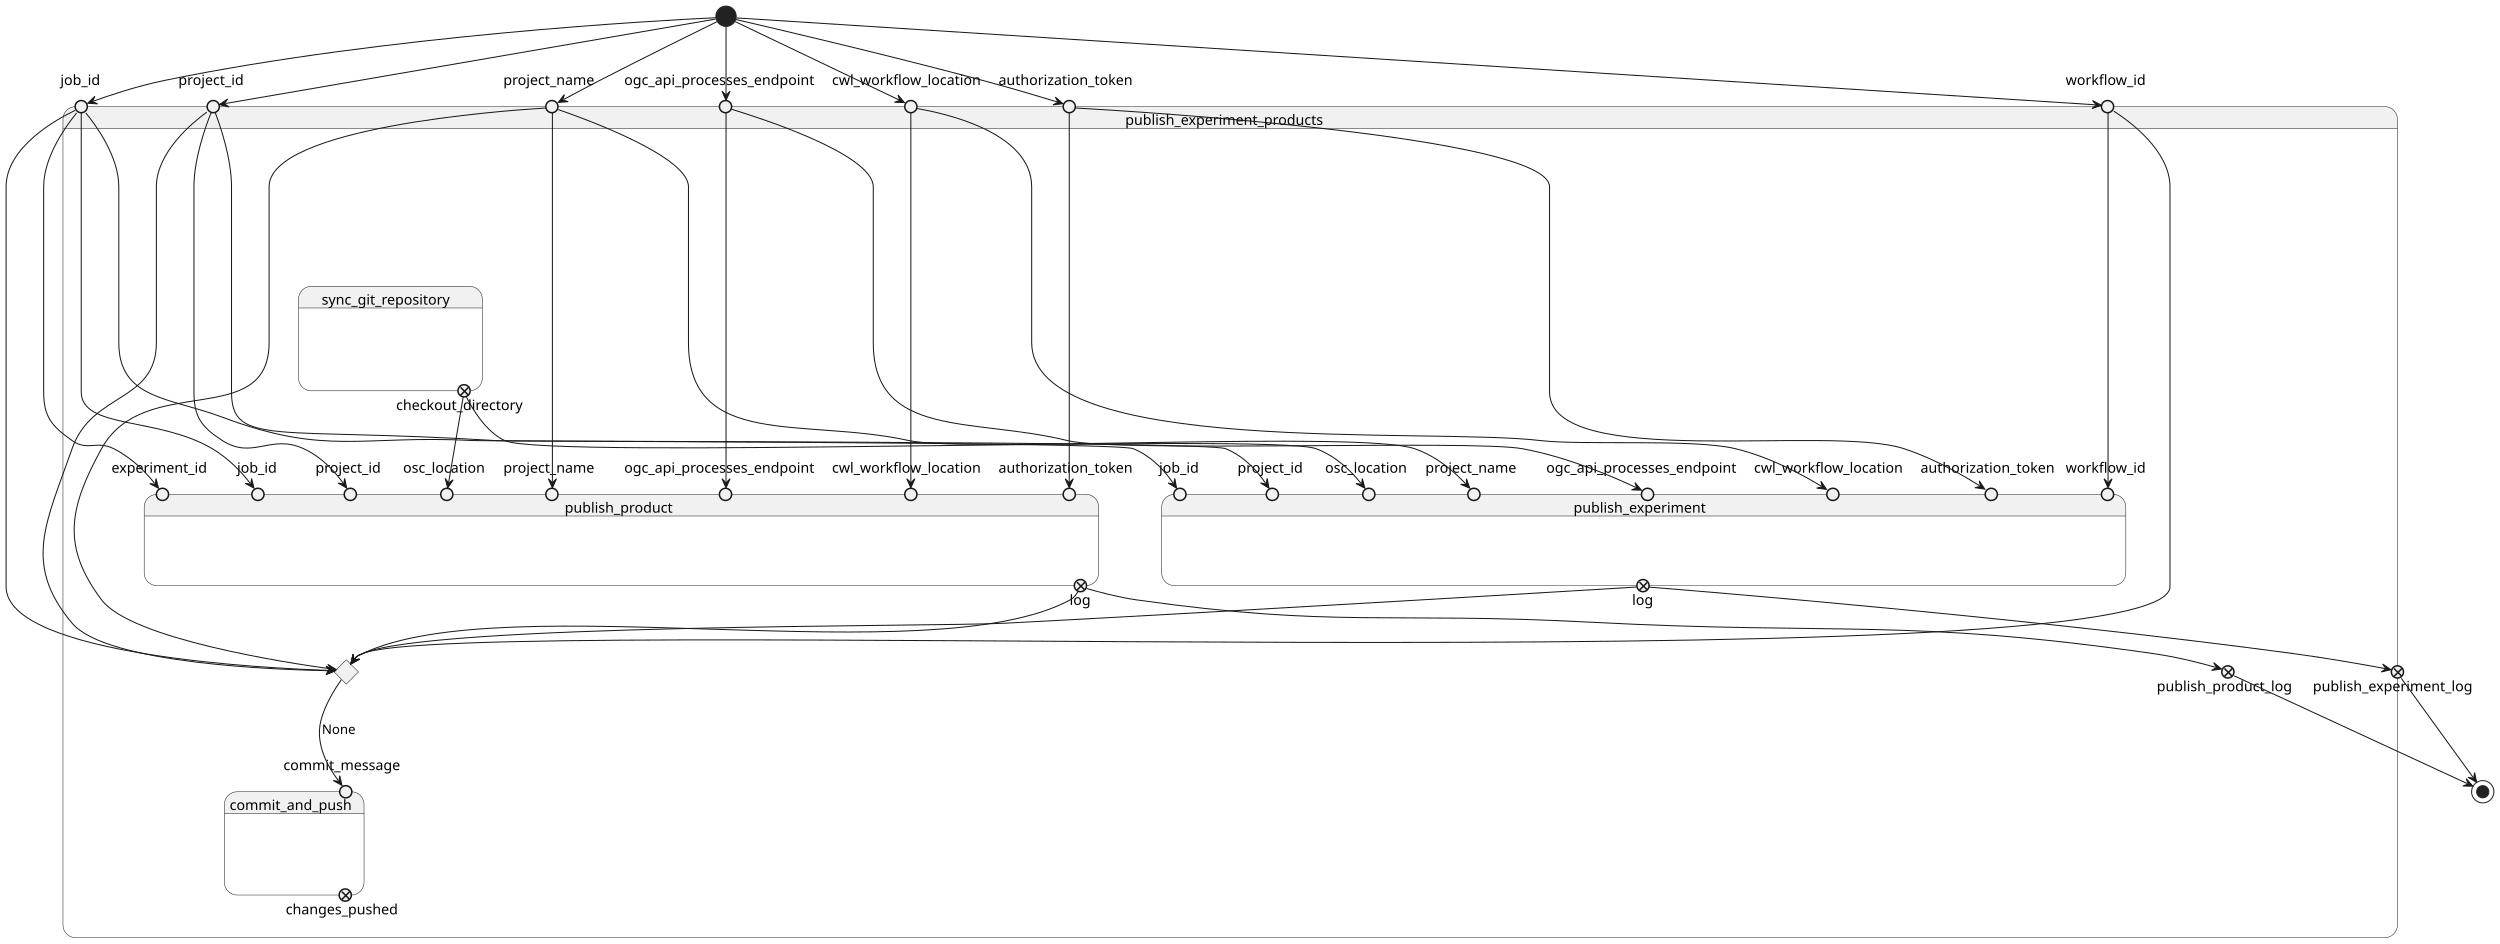
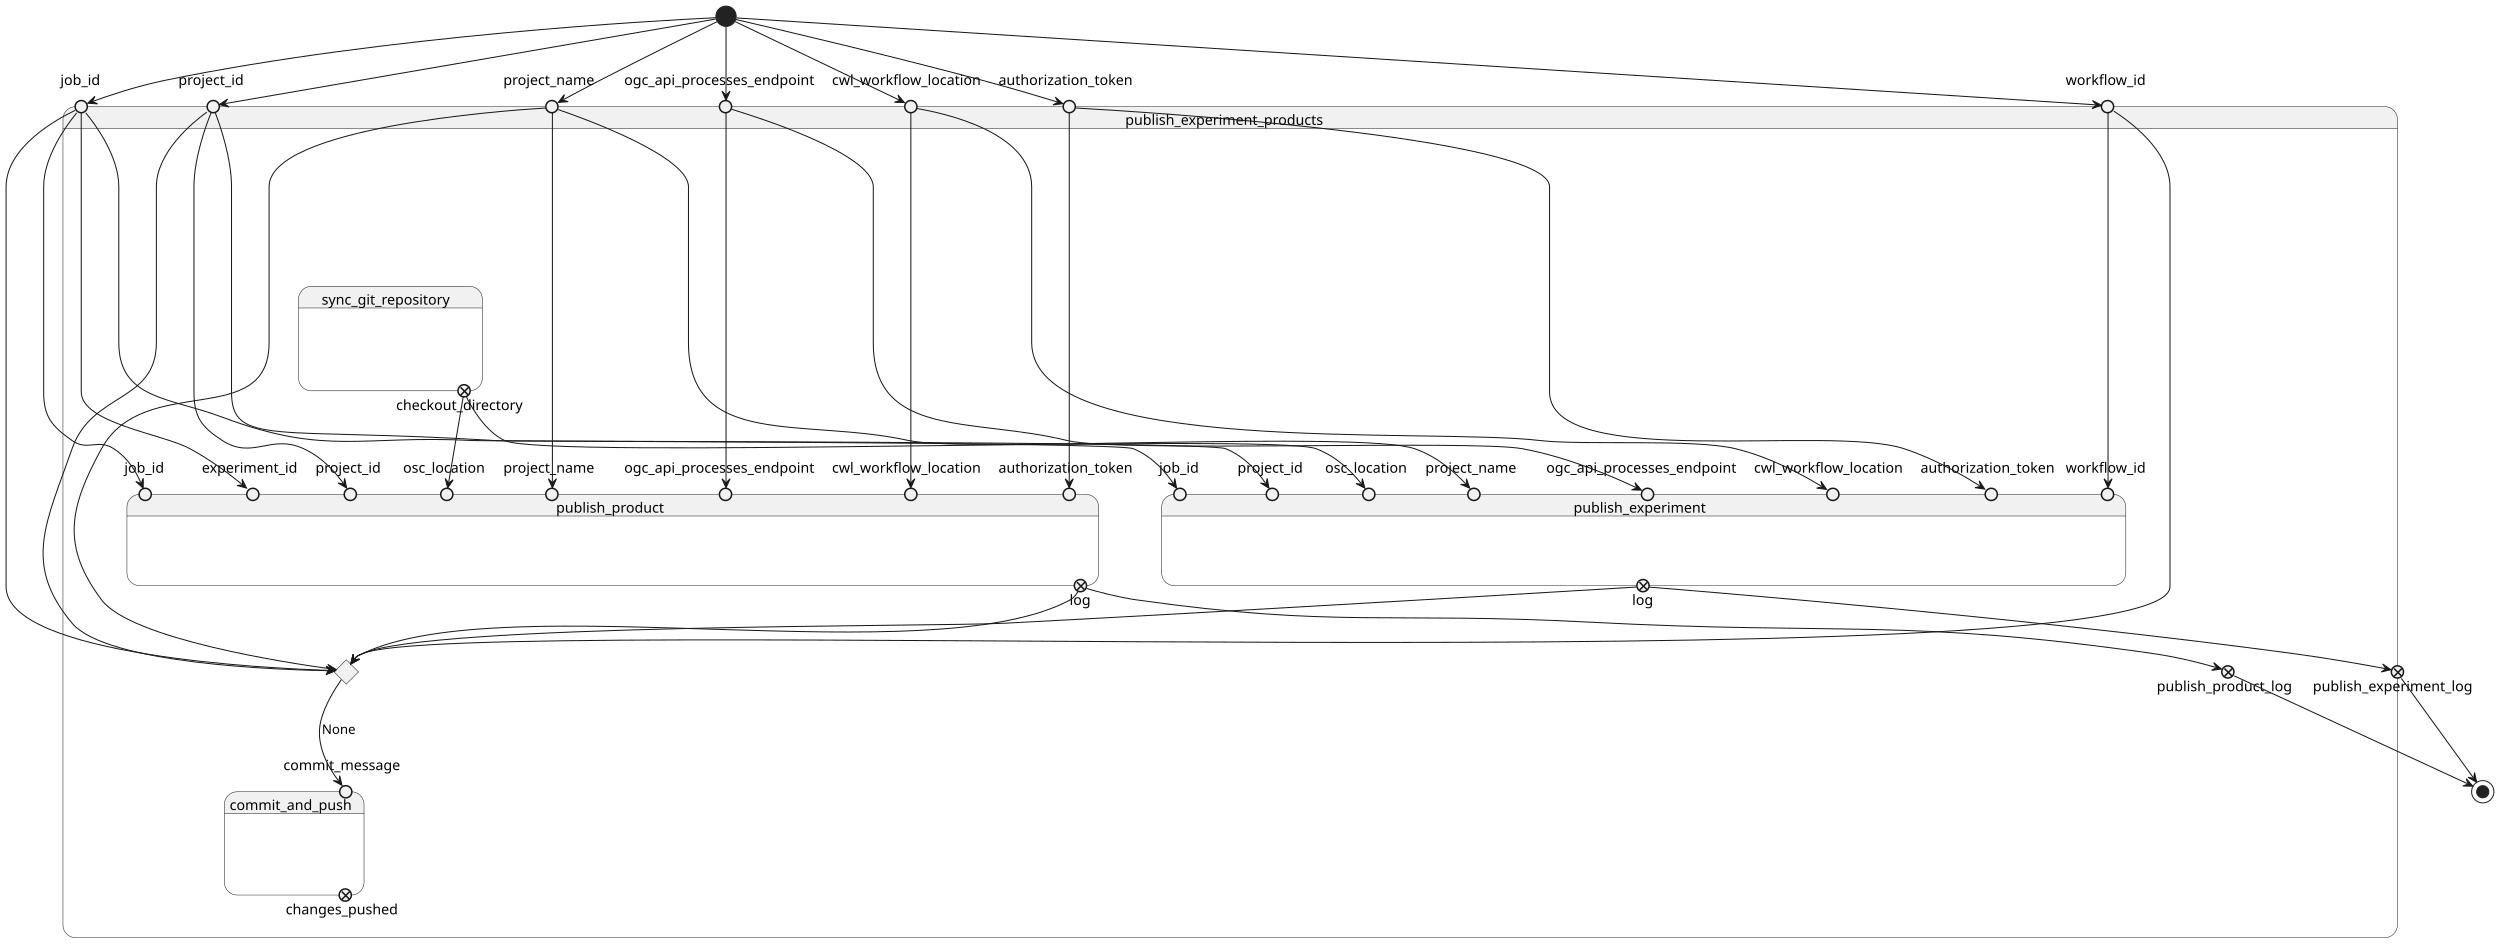
<svg xmlns="http://www.w3.org/2000/svg" contentStyleType="text/css" data-diagram-type="STATE" height="929px" preserveAspectRatio="none" style="width:2462px;height:929px;background:#FFFFFF;" version="1.1" viewBox="0 0 2462 929" width="2462px" zoomAndPan="magnify">
  <defs />
  <g>
    <g class="cluster" data-entity="publish_experiment_products" data-source-line="12" data-uid="ent0002" id="cluster_publish_experiment_products">
      <path d="M74.5,105 L2348.5,105 A12.5,12.5 0 0 1 2361,117.5 L2361,126.297 L62,126.297 L62,117.5 A12.5,12.5 0 0 1 74.5,105" fill="#F1F1F1" />
      <rect fill="none" height="818.44" rx="12.5" ry="12.5" style="stroke:#181818;stroke-width:0.5;" width="2299" x="62" y="105" />
      <line style="stroke:#181818;stroke-width:0.5;" x1="62" x2="2361" y1="126.297" y2="126.297" />
      <text fill="#000000" font-family="sans-serif" font-size="14" lengthAdjust="spacing" textLength="206.698" x="1108.151" y="122.995">publish_experiment_products</text>
    </g>
    <g class="cluster" data-entity="sync_git_repository" data-source-line="35" data-uid="ent0010" id="cluster_sync_git_repository">
      <path d="M306.5,282 L462.5,282 A12.5,12.5 0 0 1 475,294.5 L475,303.297 L294,303.297 L294,294.5 A12.5,12.5 0 0 1 306.5,282" fill="#F1F1F1" />
      <rect fill="none" height="102.86" rx="12.5" ry="12.5" style="stroke:#181818;stroke-width:0.5;" width="181" x="294" y="282" />
      <line style="stroke:#181818;stroke-width:0.5;" x1="294" x2="475" y1="303.297" y2="303.297" />
      <text fill="#000000" font-family="sans-serif" font-size="14" lengthAdjust="spacing" textLength="135.516" x="316.742" y="299.995">sync_git_repository</text>
    </g>
-     <g class="cluster" data-entity="publish_product" data-source-line="65" data-uid="ent0012" id="cluster_publish_product">
-       <path d="M154.5,486.86 L1069.5,486.86 A12.5,12.5 0 0 1 1082,499.36 L1082,508.157 L142,508.157 L142,499.36 A12.5,12.5 0 0 1 154.5,486.86" fill="#F1F1F1" />
-       <rect fill="none" height="89.86" rx="12.5" ry="12.5" style="stroke:#181818;stroke-width:0.5;" width="940" x="142" y="486.86" />
-       <line style="stroke:#181818;stroke-width:0.5;" x1="142" x2="1082" y1="508.157" y2="508.157" />
-       <text fill="#000000" font-family="sans-serif" font-size="14" lengthAdjust="spacing" textLength="111.747" x="556.126" y="504.855">publish_product</text>
-     </g>
-     <g class="cluster" data-entity="publish_experiment" data-source-line="159" data-uid="ent0022" id="cluster_publish_experiment">
+     <g class="cluster" data-entity="publish_experiment" data-source-line="65" data-uid="ent0012" id="cluster_publish_experiment">
      <path d="M1156.5,486.86 L2081,486.86 A12.5,12.5 0 0 1 2093.5,499.36 L2093.5,508.157 L1144,508.157 L1144,499.36 A12.5,12.5 0 0 1 1156.5,486.86" fill="#F1F1F1" />
      <rect fill="none" height="89.86" rx="12.5" ry="12.5" style="stroke:#181818;stroke-width:0.5;" width="949.5" x="1144" y="486.86" />
      <line style="stroke:#181818;stroke-width:0.5;" x1="1144" x2="2093.5" y1="508.157" y2="508.157" />
      <text fill="#000000" font-family="sans-serif" font-size="14" lengthAdjust="spacing" textLength="138.25" x="1549.625" y="504.855">publish_experiment</text>
+     </g>
+     <g class="cluster" data-entity="publish_product" data-source-line="159" data-uid="ent0022" id="cluster_publish_product">
+       <path d="M137.5,486.86 L1069.5,486.86 A12.5,12.5 0 0 1 1082,499.36 L1082,508.157 L125,508.157 L125,499.36 A12.5,12.5 0 0 1 137.5,486.86" fill="#F1F1F1" />
+       <rect fill="none" height="89.86" rx="12.5" ry="12.5" style="stroke:#181818;stroke-width:0.5;" width="957" x="125" y="486.86" />
+       <line style="stroke:#181818;stroke-width:0.5;" x1="125" x2="1082" y1="508.157" y2="508.157" />
+       <text fill="#000000" font-family="sans-serif" font-size="14" lengthAdjust="spacing" textLength="111.747" x="547.626" y="504.855">publish_product</text>
    </g>
    <g class="cluster" data-entity="commit_and_push" data-source-line="254" data-uid="ent0033" id="cluster_commit_and_push">
      <path d="M233.5,779.72 L346,779.72 A12.5,12.5 0 0 1 358.5,792.22 L358.5,801.017 L221,801.017 L221,792.22 A12.5,12.5 0 0 1 233.5,779.72" fill="#F1F1F1" />
      <rect fill="none" height="101.72" rx="12.5" ry="12.5" style="stroke:#181818;stroke-width:0.5;" width="137.5" x="221" y="779.72" />
      <line style="stroke:#181818;stroke-width:0.5;" x1="221" x2="358.5" y1="801.017" y2="801.017" />
      <text fill="#000000" font-family="sans-serif" font-size="14" lengthAdjust="spacing" textLength="127.183" x="226.159" y="797.715">commit_and_push</text>
    </g>
    <text fill="#000000" font-family="sans-serif" font-size="14" lengthAdjust="spacing" textLength="41.118" x="59.441" y="83.698">job_id</text>
    <ellipse cx="80" cy="105" fill="#F1F1F1" rx="6" ry="6" style="stroke:#181818;stroke-width:1.5;" />
    <text fill="#000000" font-family="sans-serif" font-size="14" lengthAdjust="spacing" textLength="68.674" x="175.663" y="83.698">project_id</text>
    <ellipse cx="210" cy="105" fill="#F1F1F1" rx="6" ry="6" style="stroke:#181818;stroke-width:1.5;" />
    <text fill="#000000" font-family="sans-serif" font-size="14" lengthAdjust="spacing" textLength="95.601" x="495.7" y="83.698">project_name</text>
    <ellipse cx="543.5" cy="105" fill="#F1F1F1" rx="6" ry="6" style="stroke:#181818;stroke-width:1.5;" />
    <text fill="#000000" font-family="sans-serif" font-size="14" lengthAdjust="spacing" textLength="199.596" x="614.702" y="83.698">ogc_api_processes_endpoint</text>
    <ellipse cx="714.5" cy="105" fill="#F1F1F1" rx="6" ry="6" style="stroke:#181818;stroke-width:1.5;" />
    <text fill="#000000" font-family="sans-serif" font-size="14" lengthAdjust="spacing" textLength="155.299" x="819.351" y="83.698">cwl_workflow_location</text>
    <ellipse cx="897" cy="105" fill="#F1F1F1" rx="6" ry="6" style="stroke:#181818;stroke-width:1.5;" />
    <text fill="#000000" font-family="sans-serif" font-size="14" lengthAdjust="spacing" textLength="82.489" x="2034.255" y="83.698">workflow_id</text>
    <ellipse cx="2075.5" cy="105" fill="#F1F1F1" rx="6" ry="6" style="stroke:#181818;stroke-width:1.5;" />
    <text fill="#000000" font-family="sans-serif" font-size="14" lengthAdjust="spacing" textLength="139.419" x="983.29" y="83.698">authorization_token</text>
    <ellipse cx="1053" cy="105" fill="#F1F1F1" rx="6" ry="6" style="stroke:#181818;stroke-width:1.5;" />
    <g class="entity" data-entity="commit_and_push_commit_message_choice" data-uid="ent0032" id="entity_commit_and_push_commit_message_choice">
      <polygon fill="#F1F1F1" points="341,649.72,353,661.72,341,673.72,329,661.72,341,649.72" style="stroke:#181818;stroke-width:0.5;" />
    </g>
    <text fill="#000000" font-family="sans-serif" font-size="14" lengthAdjust="spacing" textLength="166.592" x="2277.704" y="680.715">publish_experiment_log</text>
    <ellipse cx="2361" cy="661.72" fill="#F1F1F1" rx="6" ry="6" style="stroke:#181818;stroke-width:1.5;" />
    <line style="stroke:#181818;stroke-width:1.5;" x1="2365.389" x2="2357.611" y1="666.109" y2="658.331" />
    <line style="stroke:#181818;stroke-width:1.5;" x1="2365.389" x2="2357.611" y1="658.331" y2="666.109" />
    <text fill="#000000" font-family="sans-serif" font-size="14" lengthAdjust="spacing" textLength="140.089" x="2123.956" y="680.715">publish_product_log</text>
    <ellipse cx="2194" cy="661.72" fill="#F1F1F1" rx="6" ry="6" style="stroke:#181818;stroke-width:1.5;" />
    <line style="stroke:#181818;stroke-width:1.5;" x1="2198.389" x2="2190.611" y1="666.109" y2="658.331" />
    <line style="stroke:#181818;stroke-width:1.5;" x1="2198.389" x2="2190.611" y1="658.331" y2="666.109" />
    <text fill="#000000" font-family="sans-serif" font-size="14" lengthAdjust="spacing" textLength="133.855" x="390.073" y="403.855">checkout_directory</text>
    <ellipse cx="457" cy="384.86" fill="#F1F1F1" rx="6" ry="6" style="stroke:#181818;stroke-width:1.5;" />
    <line style="stroke:#181818;stroke-width:1.5;" x1="461.389" x2="453.611" y1="389.249" y2="381.471" />
    <line style="stroke:#181818;stroke-width:1.5;" x1="461.389" x2="453.611" y1="381.471" y2="389.249" />
-     <text fill="#000000" font-family="sans-serif" font-size="14" lengthAdjust="spacing" textLength="41.118" x="233.441" y="465.558">job_id</text>
-     <ellipse cx="254" cy="486.86" fill="#F1F1F1" rx="6" ry="6" style="stroke:#181818;stroke-width:1.5;" />
-     <text fill="#000000" font-family="sans-serif" font-size="14" lengthAdjust="spacing" textLength="68.674" x="310.663" y="465.558">project_id</text>
-     <ellipse cx="345" cy="486.86" fill="#F1F1F1" rx="6" ry="6" style="stroke:#181818;stroke-width:1.5;" />
-     <text fill="#000000" font-family="sans-serif" font-size="14" lengthAdjust="spacing" textLength="95.601" x="495.7" y="465.558">project_name</text>
-     <ellipse cx="543.5" cy="486.86" fill="#F1F1F1" rx="6" ry="6" style="stroke:#181818;stroke-width:1.5;" />
-     <text fill="#000000" font-family="sans-serif" font-size="14" lengthAdjust="spacing" textLength="199.596" x="614.702" y="465.558">ogc_api_processes_endpoint</text>
-     <ellipse cx="714.5" cy="486.86" fill="#F1F1F1" rx="6" ry="6" style="stroke:#181818;stroke-width:1.5;" />
-     <text fill="#000000" font-family="sans-serif" font-size="14" lengthAdjust="spacing" textLength="86.106" x="396.947" y="465.558">osc_location</text>
-     <ellipse cx="440" cy="486.86" fill="#F1F1F1" rx="6" ry="6" style="stroke:#181818;stroke-width:1.5;" />
-     <text fill="#000000" font-family="sans-serif" font-size="14" lengthAdjust="spacing" textLength="155.299" x="819.351" y="465.558">cwl_workflow_location</text>
-     <ellipse cx="897" cy="486.86" fill="#F1F1F1" rx="6" ry="6" style="stroke:#181818;stroke-width:1.5;" />
-     <text fill="#000000" font-family="sans-serif" font-size="14" lengthAdjust="spacing" textLength="100.434" x="109.783" y="465.558">experiment_id</text>
-     <ellipse cx="160" cy="486.86" fill="#F1F1F1" rx="6" ry="6" style="stroke:#181818;stroke-width:1.5;" />
-     <text fill="#000000" font-family="sans-serif" font-size="14" lengthAdjust="spacing" textLength="139.419" x="983.29" y="465.558">authorization_token</text>
-     <ellipse cx="1053" cy="486.86" fill="#F1F1F1" rx="6" ry="6" style="stroke:#181818;stroke-width:1.5;" />
-     <text fill="#000000" font-family="sans-serif" font-size="14" lengthAdjust="spacing" textLength="21.342" x="1053.329" y="595.715">log</text>
-     <ellipse cx="1064" cy="576.72" fill="#F1F1F1" rx="6" ry="6" style="stroke:#181818;stroke-width:1.5;" />
-     <line style="stroke:#181818;stroke-width:1.5;" x1="1068.389" x2="1060.611" y1="581.109" y2="573.331" />
-     <line style="stroke:#181818;stroke-width:1.5;" x1="1068.389" x2="1060.611" y1="573.331" y2="581.109" />
    <text fill="#000000" font-family="sans-serif" font-size="14" lengthAdjust="spacing" textLength="41.118" x="1141.441" y="465.558">job_id</text>
    <ellipse cx="1162" cy="486.86" fill="#F1F1F1" rx="6" ry="6" style="stroke:#181818;stroke-width:1.5;" />
    <text fill="#000000" font-family="sans-serif" font-size="14" lengthAdjust="spacing" textLength="68.674" x="1218.663" y="465.558">project_id</text>
    <ellipse cx="1253" cy="486.86" fill="#F1F1F1" rx="6" ry="6" style="stroke:#181818;stroke-width:1.5;" />
    <text fill="#000000" font-family="sans-serif" font-size="14" lengthAdjust="spacing" textLength="95.601" x="1403.7" y="465.558">project_name</text>
    <ellipse cx="1451.5" cy="486.86" fill="#F1F1F1" rx="6" ry="6" style="stroke:#181818;stroke-width:1.5;" />
    <text fill="#000000" font-family="sans-serif" font-size="14" lengthAdjust="spacing" textLength="199.596" x="1522.702" y="465.558">ogc_api_processes_endpoint</text>
    <ellipse cx="1622.5" cy="486.86" fill="#F1F1F1" rx="6" ry="6" style="stroke:#181818;stroke-width:1.5;" />
    <text fill="#000000" font-family="sans-serif" font-size="14" lengthAdjust="spacing" textLength="86.106" x="1304.947" y="465.558">osc_location</text>
    <ellipse cx="1348" cy="486.86" fill="#F1F1F1" rx="6" ry="6" style="stroke:#181818;stroke-width:1.5;" />
    <text fill="#000000" font-family="sans-serif" font-size="14" lengthAdjust="spacing" textLength="155.299" x="1727.351" y="465.558">cwl_workflow_location</text>
    <ellipse cx="1805" cy="486.86" fill="#F1F1F1" rx="6" ry="6" style="stroke:#181818;stroke-width:1.5;" />
    <text fill="#000000" font-family="sans-serif" font-size="14" lengthAdjust="spacing" textLength="82.489" x="2034.255" y="465.558">workflow_id</text>
    <ellipse cx="2075.5" cy="486.86" fill="#F1F1F1" rx="6" ry="6" style="stroke:#181818;stroke-width:1.5;" />
    <text fill="#000000" font-family="sans-serif" font-size="14" lengthAdjust="spacing" textLength="139.419" x="1891.291" y="465.558">authorization_token</text>
    <ellipse cx="1961" cy="486.86" fill="#F1F1F1" rx="6" ry="6" style="stroke:#181818;stroke-width:1.5;" />
    <text fill="#000000" font-family="sans-serif" font-size="14" lengthAdjust="spacing" textLength="21.342" x="1607.329" y="595.715">log</text>
    <ellipse cx="1618" cy="576.72" fill="#F1F1F1" rx="6" ry="6" style="stroke:#181818;stroke-width:1.5;" />
    <line style="stroke:#181818;stroke-width:1.5;" x1="1622.389" x2="1614.611" y1="581.109" y2="573.331" />
    <line style="stroke:#181818;stroke-width:1.5;" x1="1622.389" x2="1614.611" y1="573.331" y2="581.109" />
+     <text fill="#000000" font-family="sans-serif" font-size="14" lengthAdjust="spacing" textLength="41.118" x="122.441" y="465.558">job_id</text>
+     <ellipse cx="143" cy="486.86" fill="#F1F1F1" rx="6" ry="6" style="stroke:#181818;stroke-width:1.5;" />
+     <text fill="#000000" font-family="sans-serif" font-size="14" lengthAdjust="spacing" textLength="68.674" x="310.663" y="465.558">project_id</text>
+     <ellipse cx="345" cy="486.86" fill="#F1F1F1" rx="6" ry="6" style="stroke:#181818;stroke-width:1.5;" />
+     <text fill="#000000" font-family="sans-serif" font-size="14" lengthAdjust="spacing" textLength="95.601" x="495.7" y="465.558">project_name</text>
+     <ellipse cx="543.5" cy="486.86" fill="#F1F1F1" rx="6" ry="6" style="stroke:#181818;stroke-width:1.5;" />
+     <text fill="#000000" font-family="sans-serif" font-size="14" lengthAdjust="spacing" textLength="199.596" x="614.702" y="465.558">ogc_api_processes_endpoint</text>
+     <ellipse cx="714.5" cy="486.86" fill="#F1F1F1" rx="6" ry="6" style="stroke:#181818;stroke-width:1.5;" />
+     <text fill="#000000" font-family="sans-serif" font-size="14" lengthAdjust="spacing" textLength="86.106" x="396.947" y="465.558">osc_location</text>
+     <ellipse cx="440" cy="486.86" fill="#F1F1F1" rx="6" ry="6" style="stroke:#181818;stroke-width:1.5;" />
+     <text fill="#000000" font-family="sans-serif" font-size="14" lengthAdjust="spacing" textLength="155.299" x="819.351" y="465.558">cwl_workflow_location</text>
+     <ellipse cx="897" cy="486.86" fill="#F1F1F1" rx="6" ry="6" style="stroke:#181818;stroke-width:1.5;" />
+     <text fill="#000000" font-family="sans-serif" font-size="14" lengthAdjust="spacing" textLength="100.434" x="198.783" y="465.558">experiment_id</text>
+     <ellipse cx="249" cy="486.86" fill="#F1F1F1" rx="6" ry="6" style="stroke:#181818;stroke-width:1.5;" />
+     <text fill="#000000" font-family="sans-serif" font-size="14" lengthAdjust="spacing" textLength="139.419" x="983.29" y="465.558">authorization_token</text>
+     <ellipse cx="1053" cy="486.86" fill="#F1F1F1" rx="6" ry="6" style="stroke:#181818;stroke-width:1.5;" />
+     <text fill="#000000" font-family="sans-serif" font-size="14" lengthAdjust="spacing" textLength="21.342" x="1053.329" y="595.715">log</text>
+     <ellipse cx="1064" cy="576.72" fill="#F1F1F1" rx="6" ry="6" style="stroke:#181818;stroke-width:1.5;" />
+     <line style="stroke:#181818;stroke-width:1.5;" x1="1068.389" x2="1060.611" y1="581.109" y2="573.331" />
+     <line style="stroke:#181818;stroke-width:1.5;" x1="1068.389" x2="1060.611" y1="573.331" y2="581.109" />
    <text fill="#000000" font-family="sans-serif" font-size="14" lengthAdjust="spacing" textLength="122.835" x="279.082" y="758.418">commit_message</text>
    <ellipse cx="340.5" cy="779.72" fill="#F1F1F1" rx="6" ry="6" style="stroke:#181818;stroke-width:1.5;" />
    <text fill="#000000" font-family="sans-serif" font-size="14" lengthAdjust="spacing" textLength="117.243" x="281.378" y="900.435">changes_pushed</text>
    <ellipse cx="340" cy="881.44" fill="#F1F1F1" rx="6" ry="6" style="stroke:#181818;stroke-width:1.5;" />
    <line style="stroke:#181818;stroke-width:1.5;" x1="344.389" x2="336.611" y1="885.829" y2="878.051" />
    <line style="stroke:#181818;stroke-width:1.5;" x1="344.389" x2="336.611" y1="878.051" y2="885.829" />
    <ellipse cx="715" cy="16" fill="#222222" rx="10" ry="10" style="stroke:#222222;stroke-width:1;" />
    <ellipse cx="2445" cy="779.72" fill="none" rx="11" ry="11" style="stroke:#222222;stroke-width:1;" />
    <ellipse cx="2445" cy="779.72" fill="#222222" rx="6" ry="6" style="stroke:#222222;stroke-width:1;" />
-     <g class="link" data-entity-1="publish_experiment_products_job_id" data-entity-2="publish_product_job_id" data-source-line="71" data-uid="lnk2" id="link_publish_experiment_products_job_id_publish_product_job_id">
-       <path d="M80,111.3 C80,123.9 80,156.65 80,184 C80,184 80,184 80,385.86 C80,422.85 155.95,410.35 209,441.86 C226.85,452.46 239.299,466.83 246.439,475.98" fill="none" id="publish_experiment_products_job_id-to-publish_product_job_id" style="stroke:#181818;stroke-width:1;" />
-       <polygon fill="#181818" points="250.13,480.71,247.747,471.154,247.054,476.768,241.44,476.075,250.13,480.71" style="stroke:#181818;stroke-width:1;" />
-     </g>
-     <g class="link" data-entity-1="publish_experiment_products_project_id" data-entity-2="publish_product_project_id" data-source-line="79" data-uid="lnk3" id="link_publish_experiment_products_project_id_publish_product_project_id">
+     <g class="link" data-entity-1="publish_experiment_products_job_id" data-entity-2="publish_experiment_job_id" data-source-line="71" data-uid="lnk2" id="link_publish_experiment_products_job_id_publish_experiment_job_id">
+       <path d="M84.54,111.26 C94.42,123.28 117,154.02 117,184 C117,184 117,184 117,337.36 C117,393.24 166.68,391.25 219,410.86 C322.24,449.56 355.9,428.07 466,433.86 C484.03,434.81 1099.28,435.03 1116,441.86 C1135.85,449.97 1148.636,466.102 1155.316,475.842" fill="none" id="publish_experiment_products_job_id-to-publish_experiment_job_id" style="stroke:#181818;stroke-width:1;" />
+       <polygon fill="#181818" points="1158.71,480.79,1156.918,471.106,1155.882,476.667,1150.321,475.63,1158.71,480.79" style="stroke:#181818;stroke-width:1;" />
+     </g>
+     <g class="link" data-entity-1="publish_experiment_products_project_id" data-entity-2="publish_experiment_project_id" data-source-line="79" data-uid="lnk3" id="link_publish_experiment_products_project_id_publish_experiment_project_id">
+       <path d="M212.06,111.2 C216.79,123.59 228,155.93 228,184 C228,184 228,184 228,385.86 C228,439.99 270.67,420.32 487,433.86 C506.96,435.11 1188.48,434.31 1207,441.86 C1226.85,449.95 1239.636,466.102 1246.316,475.842" fill="none" id="publish_experiment_products_project_id-to-publish_experiment_project_id" style="stroke:#181818;stroke-width:1;" />
+       <polygon fill="#181818" points="1249.71,480.79,1247.918,471.106,1246.882,476.667,1241.321,475.63,1249.71,480.79" style="stroke:#181818;stroke-width:1;" />
+     </g>
+     <g class="link" data-entity-1="publish_experiment_products_project_name" data-entity-2="publish_experiment_project_name" data-source-line="87" data-uid="lnk4" id="link_publish_experiment_products_project_name_publish_experiment_project_name">
+       <path d="M549.76,107.94 C575.41,116.74 678,153.85 678,184 C678,184 678,184 678,337.36 C678,442.91 791.93,411.11 895,433.86 C949.04,445.79 1340.62,424.01 1393,441.86 C1416.46,449.86 1434.144,466.625 1443.314,476.395" fill="none" id="publish_experiment_products_project_name-to-publish_experiment_project_name" style="stroke:#181818;stroke-width:1;" />
+       <polygon fill="#181818" points="1447.42,480.77,1444.177,471.47,1443.998,477.124,1438.344,476.945,1447.42,480.77" style="stroke:#181818;stroke-width:1;" />
+     </g>
+     <g class="link" data-entity-1="publish_experiment_products_ogc_api_processes_endpoint" data-entity-2="publish_experiment_ogc_api_processes_endpoint" data-source-line="95" data-uid="lnk5" id="link_publish_experiment_products_ogc_api_processes_endpoint_publish_experiment_ogc_api_processes_endpoint">
+       <path d="M720.51,107.63 C746.99,115.64 860,151.7 860,184 C860,184 860,184 860,337.36 C860,432.47 958.68,410.99 1051,433.86 C1099.32,445.83 1450.01,432.98 1499,441.86 C1545.75,450.34 1592.971,471.515 1611.071,480.115" fill="none" id="publish_experiment_products_ogc_api_processes_endpoint-to-publish_experiment_ogc_api_processes_endpoint" style="stroke:#181818;stroke-width:1;" />
+       <polygon fill="#181818" points="1616.49,482.69,1610.078,475.215,1611.974,480.544,1606.644,482.44,1616.49,482.69" style="stroke:#181818;stroke-width:1;" />
+     </g>
+     <g class="link" data-entity-1="sync_git_repository_checkout_directory" data-entity-2="publish_experiment_osc_location" data-source-line="103" data-uid="lnk6" id="link_sync_git_repository_checkout_directory_publish_experiment_osc_location">
+       <path d="M459.4,391.03 C464.55,401.45 477.79,424.75 497,433.86 C537.11,452.89 1254.39,426.38 1296,441.86 C1317.5,449.86 1332.53,466.316 1340.36,476.096" fill="none" id="sync_git_repository_checkout_directory-to-publish_experiment_osc_location" style="stroke:#181818;stroke-width:1;" />
+       <polygon fill="#181818" points="1344.11,480.78,1341.608,471.254,1340.985,476.877,1335.363,476.254,1344.11,480.78" style="stroke:#181818;stroke-width:1;" />
+     </g>
+     <g class="link" data-entity-1="publish_experiment_products_cwl_workflow_location" data-entity-2="publish_experiment_cwl_workflow_location" data-source-line="111" data-uid="lnk7" id="link_publish_experiment_products_cwl_workflow_location_publish_experiment_cwl_workflow_location">
+       <path d="M903.06,106.91 C927.31,110.94 1016,129.41 1016,184 C1016,184 1016,184 1016,337.36 C1016,450.74 1404.38,420.74 1517,433.86 C1559.42,438.8 1667.48,431.89 1709,441.86 C1745.01,450.51 1778.841,469.769 1793.671,478.839" fill="none" id="publish_experiment_products_cwl_workflow_location-to-publish_experiment_cwl_workflow_location" style="stroke:#181818;stroke-width:1;" />
+       <polygon fill="#181818" points="1798.79,481.97,1793.199,473.862,1794.524,479.361,1789.025,480.687,1798.79,481.97" style="stroke:#181818;stroke-width:1;" />
+     </g>
+     <g class="link" data-entity-1="publish_experiment_products_workflow_id" data-entity-2="publish_experiment_workflow_id" data-source-line="119" data-uid="lnk8" id="link_publish_experiment_products_workflow_id_publish_experiment_workflow_id">
+       <path d="M2076,111.3 C2076,123.9 2076,156.65 2076,184 C2076,184 2076,184 2076,385.86 C2076,421.97 2076,459.42 2076,474.44" fill="none" id="publish_experiment_products_workflow_id-to-publish_experiment_workflow_id" style="stroke:#181818;stroke-width:1;" />
+       <polygon fill="#181818" points="2076,480.44,2080,471.44,2076,475.44,2072,471.44,2076,480.44" style="stroke:#181818;stroke-width:1;" />
+     </g>
+     <g class="link" data-entity-1="publish_experiment_products_authorization_token" data-entity-2="publish_experiment_authorization_token" data-source-line="127" data-uid="lnk9" id="link_publish_experiment_products_authorization_token_publish_experiment_authorization_token">
+       <path d="M1059.33,106.35 C1115.46,109.52 1526,134.38 1526,184 C1526,184 1526,184 1526,385.86 C1526,464.41 1800.34,417.45 1875,441.86 C1906.56,452.18 1935.69,469.635 1949.56,478.475" fill="none" id="publish_experiment_products_authorization_token-to-publish_experiment_authorization_token" style="stroke:#181818;stroke-width:1;" />
+       <polygon fill="#181818" points="1954.62,481.7,1949.18,473.49,1950.404,479.013,1944.881,480.236,1954.62,481.7" style="stroke:#181818;stroke-width:1;" />
+     </g>
+     <g class="link" data-entity-1="publish_experiment_products_job_id" data-entity-2="publish_product_job_id" data-source-line="165" data-uid="lnk10" id="link_publish_experiment_products_job_id_publish_product_job_id">
+       <path d="M75.46,111.26 C65.58,123.28 43,154.02 43,184 C43,184 43,184 43,385.86 C43,410.56 50.87,419.56 71,433.86 C86.14,444.61 96.42,431.77 112,441.86 C127.06,451.62 134.599,465.978 138.609,475.298" fill="none" id="publish_experiment_products_job_id-to-publish_product_job_id" style="stroke:#181818;stroke-width:1;" />
+       <polygon fill="#181818" points="140.98,480.81,141.097,470.962,139.004,476.217,133.749,474.124,140.98,480.81" style="stroke:#181818;stroke-width:1;" />
+     </g>
+     <g class="link" data-entity-1="publish_experiment_products_project_id" data-entity-2="publish_product_project_id" data-source-line="173" data-uid="lnk11" id="link_publish_experiment_products_project_id_publish_product_project_id">
      <path d="M207.82,111.19 C202.83,123.56 191,155.85 191,184 C191,184 191,184 191,385.86 C191,410.56 198.22,420.51 219,433.86 C249.06,453.18 266.54,426.92 299,441.86 C318.27,450.73 331.002,466.183 337.921,475.783" fill="none" id="publish_experiment_products_project_id-to-publish_product_project_id" style="stroke:#181818;stroke-width:1;" />
      <polygon fill="#181818" points="341.43,480.65,339.412,471.01,338.506,476.594,332.922,475.688,341.43,480.65" style="stroke:#181818;stroke-width:1;" />
    </g>
-     <g class="link" data-entity-1="publish_experiment_products_project_name" data-entity-2="publish_product_project_name" data-source-line="87" data-uid="lnk4" id="link_publish_experiment_products_project_name_publish_product_project_name">
+     <g class="link" data-entity-1="publish_experiment_products_project_name" data-entity-2="publish_product_project_name" data-source-line="181" data-uid="lnk12" id="link_publish_experiment_products_project_name_publish_product_project_name">
      <path d="M544,111.3 C544,123.9 544,156.65 544,184 C544,184 544,184 544,385.86 C544,421.97 544,459.42 544,474.44" fill="none" id="publish_experiment_products_project_name-to-publish_product_project_name" style="stroke:#181818;stroke-width:1;" />
      <polygon fill="#181818" points="544,480.44,548,471.44,544,475.44,540,471.44,544,480.44" style="stroke:#181818;stroke-width:1;" />
    </g>
-     <g class="link" data-entity-1="publish_experiment_products_ogc_api_processes_endpoint" data-entity-2="publish_product_ogc_api_processes_endpoint" data-source-line="95" data-uid="lnk5" id="link_publish_experiment_products_ogc_api_processes_endpoint_publish_product_ogc_api_processes_endpoint">
+     <g class="link" data-entity-1="publish_experiment_products_ogc_api_processes_endpoint" data-entity-2="publish_product_ogc_api_processes_endpoint" data-source-line="189" data-uid="lnk13" id="link_publish_experiment_products_ogc_api_processes_endpoint_publish_product_ogc_api_processes_endpoint">
      <path d="M715,111.3 C715,123.9 715,156.65 715,184 C715,184 715,184 715,385.86 C715,421.97 715,459.42 715,474.44" fill="none" id="publish_experiment_products_ogc_api_processes_endpoint-to-publish_product_ogc_api_processes_endpoint" style="stroke:#181818;stroke-width:1;" />
      <polygon fill="#181818" points="715,480.44,719,471.44,715,475.44,711,471.44,715,480.44" style="stroke:#181818;stroke-width:1;" />
    </g>
-     <g class="link" data-entity-1="sync_git_repository_checkout_directory" data-entity-2="publish_product_osc_location" data-source-line="103" data-uid="lnk6" id="link_sync_git_repository_checkout_directory_publish_product_osc_location">
+     <g class="link" data-entity-1="sync_git_repository_checkout_directory" data-entity-2="publish_product_osc_location" data-source-line="197" data-uid="lnk14" id="link_sync_git_repository_checkout_directory_publish_product_osc_location">
      <path d="M456.13,390.96 C453.22,408.07 444.824,457.464 441.894,474.735" fill="none" id="sync_git_repository_checkout_directory-to-publish_product_osc_location" style="stroke:#181818;stroke-width:1;" />
      <polygon fill="#181818" points="440.89,480.65,446.339,472.446,441.726,475.72,438.452,471.108,440.89,480.65" style="stroke:#181818;stroke-width:1;" />
    </g>
-     <g class="link" data-entity-1="publish_experiment_products_cwl_workflow_location" data-entity-2="publish_product_cwl_workflow_location" data-source-line="111" data-uid="lnk7" id="link_publish_experiment_products_cwl_workflow_location_publish_product_cwl_workflow_location">
+     <g class="link" data-entity-1="publish_experiment_products_cwl_workflow_location" data-entity-2="publish_product_cwl_workflow_location" data-source-line="205" data-uid="lnk15" id="link_publish_experiment_products_cwl_workflow_location_publish_product_cwl_workflow_location">
      <path d="M897,111.3 C897,123.9 897,156.65 897,184 C897,184 897,184 897,385.86 C897,421.97 897,459.42 897,474.44" fill="none" id="publish_experiment_products_cwl_workflow_location-to-publish_product_cwl_workflow_location" style="stroke:#181818;stroke-width:1;" />
      <polygon fill="#181818" points="897,480.44,901,471.44,897,475.44,893,471.44,897,480.44" style="stroke:#181818;stroke-width:1;" />
    </g>
-     <g class="link" data-entity-1="publish_experiment_products_job_id" data-entity-2="publish_product_experiment_id" data-source-line="119" data-uid="lnk8" id="link_publish_experiment_products_job_id_publish_product_experiment_id">
-       <path d="M75.46,111.26 C65.58,123.28 43,154.02 43,184 C43,184 43,184 43,385.86 C43,410.56 50.87,419.56 71,433.86 C86.14,444.61 95.42,433.5 112,441.86 C131.38,451.64 144.947,466.811 152.387,476.131" fill="none" id="publish_experiment_products_job_id-to-publish_product_experiment_id" style="stroke:#181818;stroke-width:1;" />
-       <polygon fill="#181818" points="156.13,480.82,153.641,471.291,153.011,476.912,147.389,476.282,156.13,480.82" style="stroke:#181818;stroke-width:1;" />
-     </g>
-     <g class="link" data-entity-1="publish_experiment_products_authorization_token" data-entity-2="publish_product_authorization_token" data-source-line="127" data-uid="lnk9" id="link_publish_experiment_products_authorization_token_publish_product_authorization_token">
+     <g class="link" data-entity-1="publish_experiment_products_job_id" data-entity-2="publish_product_experiment_id" data-source-line="213" data-uid="lnk16" id="link_publish_experiment_products_job_id_publish_product_experiment_id">
+       <path d="M80,111.3 C80,123.9 80,156.65 80,184 C80,184 80,184 80,385.86 C80,416.84 159.85,427.18 187,441.86 C208.83,453.66 227.387,468.06 238.177,476.89" fill="none" id="publish_experiment_products_job_id-to-publish_product_experiment_id" style="stroke:#181818;stroke-width:1;" />
+       <polygon fill="#181818" points="242.82,480.69,238.388,471.895,238.951,477.523,233.322,478.086,242.82,480.69" style="stroke:#181818;stroke-width:1;" />
+     </g>
+     <g class="link" data-entity-1="publish_experiment_products_authorization_token" data-entity-2="publish_product_authorization_token" data-source-line="221" data-uid="lnk17" id="link_publish_experiment_products_authorization_token_publish_product_authorization_token">
      <path d="M1053,111.3 C1053,123.9 1053,156.65 1053,184 C1053,184 1053,184 1053,385.86 C1053,421.97 1053,459.42 1053,474.44" fill="none" id="publish_experiment_products_authorization_token-to-publish_product_authorization_token" style="stroke:#181818;stroke-width:1;" />
      <polygon fill="#181818" points="1053,480.44,1057,471.44,1053,475.44,1049,471.44,1053,480.44" style="stroke:#181818;stroke-width:1;" />
-     </g>
-     <g class="link" data-entity-1="publish_experiment_products_job_id" data-entity-2="publish_experiment_job_id" data-source-line="165" data-uid="lnk10" id="link_publish_experiment_products_job_id_publish_experiment_job_id">
-       <path d="M84.54,111.26 C94.42,123.28 117,154.02 117,184 C117,184 117,184 117,337.36 C117,393.24 166.68,391.25 219,410.86 C322.24,449.56 355.9,428.07 466,433.86 C484.03,434.81 1099.28,435.03 1116,441.86 C1135.85,449.97 1148.636,466.102 1155.316,475.842" fill="none" id="publish_experiment_products_job_id-to-publish_experiment_job_id" style="stroke:#181818;stroke-width:1;" />
-       <polygon fill="#181818" points="1158.71,480.79,1156.918,471.106,1155.882,476.667,1150.321,475.63,1158.71,480.79" style="stroke:#181818;stroke-width:1;" />
-     </g>
-     <g class="link" data-entity-1="publish_experiment_products_project_id" data-entity-2="publish_experiment_project_id" data-source-line="173" data-uid="lnk11" id="link_publish_experiment_products_project_id_publish_experiment_project_id">
-       <path d="M212.06,111.2 C216.79,123.59 228,155.93 228,184 C228,184 228,184 228,385.86 C228,439.99 270.67,420.32 487,433.86 C506.96,435.11 1188.48,434.31 1207,441.86 C1226.85,449.95 1239.636,466.102 1246.316,475.842" fill="none" id="publish_experiment_products_project_id-to-publish_experiment_project_id" style="stroke:#181818;stroke-width:1;" />
-       <polygon fill="#181818" points="1249.71,480.79,1247.918,471.106,1246.882,476.667,1241.321,475.63,1249.71,480.79" style="stroke:#181818;stroke-width:1;" />
-     </g>
-     <g class="link" data-entity-1="publish_experiment_products_project_name" data-entity-2="publish_experiment_project_name" data-source-line="181" data-uid="lnk12" id="link_publish_experiment_products_project_name_publish_experiment_project_name">
-       <path d="M549.76,107.94 C575.41,116.74 678,153.85 678,184 C678,184 678,184 678,337.36 C678,442.91 791.93,411.11 895,433.86 C949.04,445.79 1340.62,424.01 1393,441.86 C1416.46,449.86 1434.144,466.625 1443.314,476.395" fill="none" id="publish_experiment_products_project_name-to-publish_experiment_project_name" style="stroke:#181818;stroke-width:1;" />
-       <polygon fill="#181818" points="1447.42,480.77,1444.177,471.47,1443.998,477.124,1438.344,476.945,1447.42,480.77" style="stroke:#181818;stroke-width:1;" />
-     </g>
-     <g class="link" data-entity-1="publish_experiment_products_ogc_api_processes_endpoint" data-entity-2="publish_experiment_ogc_api_processes_endpoint" data-source-line="189" data-uid="lnk13" id="link_publish_experiment_products_ogc_api_processes_endpoint_publish_experiment_ogc_api_processes_endpoint">
-       <path d="M720.51,107.63 C746.99,115.64 860,151.7 860,184 C860,184 860,184 860,337.36 C860,432.47 958.68,410.99 1051,433.86 C1099.32,445.83 1450.01,432.98 1499,441.86 C1545.75,450.34 1592.971,471.515 1611.071,480.115" fill="none" id="publish_experiment_products_ogc_api_processes_endpoint-to-publish_experiment_ogc_api_processes_endpoint" style="stroke:#181818;stroke-width:1;" />
-       <polygon fill="#181818" points="1616.49,482.69,1610.078,475.215,1611.974,480.544,1606.644,482.44,1616.49,482.69" style="stroke:#181818;stroke-width:1;" />
-     </g>
-     <g class="link" data-entity-1="sync_git_repository_checkout_directory" data-entity-2="publish_experiment_osc_location" data-source-line="197" data-uid="lnk14" id="link_sync_git_repository_checkout_directory_publish_experiment_osc_location">
-       <path d="M459.4,391.03 C464.55,401.45 477.79,424.75 497,433.86 C537.11,452.89 1254.39,426.38 1296,441.86 C1317.5,449.86 1332.53,466.316 1340.36,476.096" fill="none" id="sync_git_repository_checkout_directory-to-publish_experiment_osc_location" style="stroke:#181818;stroke-width:1;" />
-       <polygon fill="#181818" points="1344.11,480.78,1341.608,471.254,1340.985,476.877,1335.363,476.254,1344.11,480.78" style="stroke:#181818;stroke-width:1;" />
-     </g>
-     <g class="link" data-entity-1="publish_experiment_products_cwl_workflow_location" data-entity-2="publish_experiment_cwl_workflow_location" data-source-line="205" data-uid="lnk15" id="link_publish_experiment_products_cwl_workflow_location_publish_experiment_cwl_workflow_location">
-       <path d="M903.06,106.91 C927.31,110.94 1016,129.41 1016,184 C1016,184 1016,184 1016,337.36 C1016,450.74 1404.38,420.74 1517,433.86 C1559.42,438.8 1667.48,431.89 1709,441.86 C1745.01,450.51 1778.841,469.769 1793.671,478.839" fill="none" id="publish_experiment_products_cwl_workflow_location-to-publish_experiment_cwl_workflow_location" style="stroke:#181818;stroke-width:1;" />
-       <polygon fill="#181818" points="1798.79,481.97,1793.199,473.862,1794.524,479.361,1789.025,480.687,1798.79,481.97" style="stroke:#181818;stroke-width:1;" />
-     </g>
-     <g class="link" data-entity-1="publish_experiment_products_workflow_id" data-entity-2="publish_experiment_workflow_id" data-source-line="213" data-uid="lnk16" id="link_publish_experiment_products_workflow_id_publish_experiment_workflow_id">
-       <path d="M2076,111.3 C2076,123.9 2076,156.65 2076,184 C2076,184 2076,184 2076,385.86 C2076,421.97 2076,459.42 2076,474.44" fill="none" id="publish_experiment_products_workflow_id-to-publish_experiment_workflow_id" style="stroke:#181818;stroke-width:1;" />
-       <polygon fill="#181818" points="2076,480.44,2080,471.44,2076,475.44,2072,471.44,2076,480.44" style="stroke:#181818;stroke-width:1;" />
-     </g>
-     <g class="link" data-entity-1="publish_experiment_products_authorization_token" data-entity-2="publish_experiment_authorization_token" data-source-line="221" data-uid="lnk17" id="link_publish_experiment_products_authorization_token_publish_experiment_authorization_token">
-       <path d="M1059.33,106.35 C1115.46,109.52 1526,134.38 1526,184 C1526,184 1526,184 1526,385.86 C1526,464.41 1800.34,417.45 1875,441.86 C1906.56,452.18 1935.69,469.635 1949.56,478.475" fill="none" id="publish_experiment_products_authorization_token-to-publish_experiment_authorization_token" style="stroke:#181818;stroke-width:1;" />
-       <polygon fill="#181818" points="1954.62,481.7,1949.18,473.49,1950.404,479.013,1944.881,480.236,1954.62,481.7" style="stroke:#181818;stroke-width:1;" />
    </g>
    <g class="link" data-entity-1="publish_experiment_products_job_id" data-entity-2="commit_and_push_commit_message_choice" data-source-line="239" data-uid="lnk18" id="link_publish_experiment_products_job_id_commit_and_push_commit_message_choice">
      <path d="M73.94,108.73 C56.27,117.17 6,144.61 6,184 C6,184 6,184 6,577.72 C6,646.18 266.893,658.354 324.233,660.224" fill="none" id="publish_experiment_products_job_id-to-commit_and_push_commit_message_choice" style="stroke:#181818;stroke-width:1;" />
      <polygon fill="#181818" points="330.23,660.42,321.365,656.129,325.233,660.257,321.104,664.125,330.23,660.42" style="stroke:#181818;stroke-width:1;" />
    </g>
    <g class="link" data-entity-1="publish_experiment_products_workflow_id" data-entity-2="commit_and_push_commit_message_choice" data-source-line="241" data-uid="lnk19" id="link_publish_experiment_products_workflow_id_commit_and_push_commit_message_choice">
      <path d="M2081.63,109.43 C2096.73,119.1 2137,148.24 2137,184 C2137,184 2137,184 2137,577.72 C2137,676.68 447.24,603.11 357,643.72 C352.27,645.85 351.895,645.319 349.075,649.039" fill="none" id="publish_experiment_products_workflow_id-to-commit_and_push_commit_message_choice" style="stroke:#181818;stroke-width:1;" />
      <polygon fill="#181818" points="345.45,653.82,354.075,649.064,348.471,649.836,347.699,644.231,345.45,653.82" style="stroke:#181818;stroke-width:1;" />
    </g>
    <g class="link" data-entity-1="publish_experiment_products_project_name" data-entity-2="commit_and_push_commit_message_choice" data-source-line="243" data-uid="lnk20" id="link_publish_experiment_products_project_name_commit_and_push_commit_message_choice">
      <path d="M537.38,106.37 C495.13,108.93 265,125.53 265,184 C265,184 265,184 265,337.36 C265,424.16 141.85,365.81 100,441.86 C68.1,499.82 60.27,537.81 100,590.72 C129.1,629.48 283.726,652.925 325.246,658.615" fill="none" id="publish_experiment_products_project_name-to-commit_and_push_commit_message_choice" style="stroke:#181818;stroke-width:1;" />
      <polygon fill="#181818" points="331.19,659.43,322.816,654.245,326.236,658.751,321.73,662.171,331.19,659.43" style="stroke:#181818;stroke-width:1;" />
    </g>
    <g class="link" data-entity-1="publish_experiment_products_project_id" data-entity-2="commit_and_push_commit_message_choice" data-source-line="245" data-uid="lnk21" id="link_publish_experiment_products_project_id_commit_and_push_commit_message_choice">
      <path d="M203.58,110.45 C188.87,121.23 154,150.33 154,184 C154,184 154,184 154,337.36 C154,396.67 90.53,385.86 71,441.86 C45.84,513.98 21.84,555.26 71,613.72 C105.07,654.23 277.881,659.73 324.091,660.5" fill="none" id="publish_experiment_products_project_id-to-commit_and_push_commit_message_choice" style="stroke:#181818;stroke-width:1;" />
      <polygon fill="#181818" points="330.09,660.6,321.158,656.451,325.091,660.517,321.025,664.449,330.09,660.6" style="stroke:#181818;stroke-width:1;" />
    </g>
    <g class="link" data-entity-1="publish_experiment_log" data-entity-2="commit_and_push_commit_message_choice" data-source-line="247" data-uid="lnk22" id="link_publish_experiment_log_commit_and_push_commit_message_choice">
      <path d="M1611.81,578.1 C1563.92,581.02 1247.38,600.24 990,613.72 C919.68,617.4 420.96,614.27 357,643.72 C352.29,645.89 351.921,645.363 349.101,649.073" fill="none" id="publish_experiment_log-to-commit_and_push_commit_message_choice" style="stroke:#181818;stroke-width:1;" />
      <polygon fill="#181818" points="345.47,653.85,354.101,649.106,348.496,649.869,347.732,644.264,345.47,653.85" style="stroke:#181818;stroke-width:1;" />
    </g>
    <g class="link" data-entity-1="publish_product_log" data-entity-2="commit_and_push_commit_message_choice" data-source-line="249" data-uid="lnk23" id="link_publish_product_log_commit_and_push_commit_message_choice">
      <path d="M1061.4,582.92 C1059.71,585.74 1057.21,588.99 1054,590.72 C917.35,664.58 497.15,576.74 357,643.72 C352.32,645.96 351.971,645.449 349.141,649.139" fill="none" id="publish_product_log-to-commit_and_push_commit_message_choice" style="stroke:#181818;stroke-width:1;" />
      <polygon fill="#181818" points="345.49,653.9,354.141,649.193,348.533,649.933,347.793,644.324,345.49,653.9" style="stroke:#181818;stroke-width:1;" />
    </g>
    <g class="link" data-entity-1="commit_and_push_commit_message_choice" data-entity-2="commit_and_push_commit_message" data-source-line="259" data-uid="lnk24" id="link_commit_and_push_commit_message_choice_commit_and_push_commit_message">
      <path d="M336.15,669.29 C330.04,678.01 319.89,694.12 316,709.72 C309.89,734.2 324.572,757.303 333.173,768.683" fill="none" id="commit_and_push_commit_message_choice-to-commit_and_push_commit_message" style="stroke:#181818;stroke-width:1;" />
      <polygon fill="#181818" points="336.79,773.47,334.555,763.878,333.775,769.481,328.173,768.701,336.79,773.47" style="stroke:#181818;stroke-width:1;" />
      <text fill="#000000" font-family="sans-serif" font-size="13" lengthAdjust="spacing" textLength="33.916" x="317" y="722.787">None</text>
    </g>
    <g class="link" data-entity-1="publish_experiment_log" data-entity-2="publish_experiment_products_publish_experiment_log" data-source-line="275" data-uid="lnk25" id="link_publish_experiment_log_publish_experiment_products_publish_experiment_log">
      <path d="M1624.03,578.2 C1671.99,582.01 1996.79,608.4 2259,643.72 C2295.3,648.61 2332.623,655.395 2348.683,658.405" fill="none" id="publish_experiment_log-to-publish_experiment_products_publish_experiment_log" style="stroke:#181818;stroke-width:1;" />
      <polygon fill="#181818" points="2354.58,659.51,2346.471,653.92,2349.666,658.589,2344.997,661.784,2354.58,659.51" style="stroke:#181818;stroke-width:1;" />
    </g>
    <g class="link" data-entity-1="publish_product_log" data-entity-2="publish_experiment_products_publish_product_log" data-source-line="280" data-uid="lnk26" id="link_publish_product_log_publish_experiment_products_publish_product_log">
      <path d="M1070.03,579.53 C1080.08,582.46 1100.93,588.16 1119,590.72 C1315.94,618.6 1367.37,602.28 1566,612.72 C1812.71,625.68 1876.45,608.68 2121,643.72 C2145.99,647.3 2169.263,653.563 2181.863,657.183" fill="none" id="publish_product_log-to-publish_experiment_products_publish_product_log" style="stroke:#181818;stroke-width:1;" />
      <polygon fill="#181818" points="2187.63,658.84,2180.084,652.51,2182.824,657.459,2177.875,660.199,2187.63,658.84" style="stroke:#181818;stroke-width:1;" />
    </g>
    <g class="link" data-entity-1=".start." data-entity-2="publish_experiment_products_job_id" data-source-line="285" data-uid="lnk28" id="link_.start._publish_experiment_products_job_id">
      <path d="M705.09,17.44 C650.34,20.03 379.34,34.65 163,79 C133.81,84.98 105.762,94.628 92.002,99.608" fill="none" id="*start*-to-publish_experiment_products_job_id" style="stroke:#181818;stroke-width:1;" />
      <polygon fill="#181818" points="86.36,101.65,96.184,102.348,91.062,99.948,93.462,94.826,86.36,101.65" style="stroke:#181818;stroke-width:1;" />
    </g>
    <g class="link" data-entity-1=".start." data-entity-2="publish_experiment_products_project_id" data-source-line="287" data-uid="lnk29" id="link_.start._publish_experiment_products_project_id">
      <path d="M704.91,18.74 C638.74,30.14 273.763,93.011 221.923,101.941" fill="none" id="*start*-to-publish_experiment_products_project_id" style="stroke:#181818;stroke-width:1;" />
      <polygon fill="#181818" points="216.01,102.96,225.558,105.374,220.937,102.111,224.2,97.49,216.01,102.96" style="stroke:#181818;stroke-width:1;" />
    </g>
    <g class="link" data-entity-1=".start." data-entity-2="publish_experiment_products_project_name" data-source-line="289" data-uid="lnk30" id="link_.start._publish_experiment_products_project_name">
      <path d="M706.24,21.28 C685.92,31.25 633.99,56.82 591,79 C576.05,86.71 563.878,93.236 555.038,98.016" fill="none" id="*start*-to-publish_experiment_products_project_name" style="stroke:#181818;stroke-width:1;" />
      <polygon fill="#181818" points="549.76,100.87,559.579,100.108,554.158,98.492,555.774,93.071,549.76,100.87" style="stroke:#181818;stroke-width:1;" />
    </g>
    <g class="link" data-entity-1=".start." data-entity-2="publish_experiment_products_ogc_api_processes_endpoint" data-source-line="291" data-uid="lnk31" id="link_.start._publish_experiment_products_ogc_api_processes_endpoint">
      <path d="M715,26.31 C715,44.55 715,78.44 715,92.75" fill="none" id="*start*-to-publish_experiment_products_ogc_api_processes_endpoint" style="stroke:#181818;stroke-width:1;" />
      <polygon fill="#181818" points="715,98.75,719,89.75,715,93.75,711,89.75,715,98.75" style="stroke:#181818;stroke-width:1;" />
    </g>
    <g class="link" data-entity-1=".start." data-entity-2="publish_experiment_products_cwl_workflow_location" data-source-line="293" data-uid="lnk32" id="link_.start._publish_experiment_products_cwl_workflow_location">
      <path d="M723.78,21.2 C755.45,36.33 857.966,85.343 885.276,98.393" fill="none" id="*start*-to-publish_experiment_products_cwl_workflow_location" style="stroke:#181818;stroke-width:1;" />
      <polygon fill="#181818" points="890.69,100.98,884.294,93.49,886.179,98.824,880.845,100.709,890.69,100.98" style="stroke:#181818;stroke-width:1;" />
    </g>
    <g class="link" data-entity-1=".start." data-entity-2="publish_experiment_products_workflow_id" data-source-line="295" data-uid="lnk33" id="link_.start._publish_experiment_products_workflow_id">
      <path d="M725.17,17.65 C844.37,25.27 1966.662,97.007 2063.402,103.197" fill="none" id="*start*-to-publish_experiment_products_workflow_id" style="stroke:#181818;stroke-width:1;" />
      <polygon fill="#181818" points="2069.39,103.58,2060.664,99.013,2064.4,103.261,2060.153,106.997,2069.39,103.58" style="stroke:#181818;stroke-width:1;" />
    </g>
    <g class="link" data-entity-1=".start." data-entity-2="publish_experiment_products_authorization_token" data-source-line="297" data-uid="lnk34" id="link_.start._publish_experiment_products_authorization_token">
      <path d="M724.65,19.22 C758.22,26.98 873,53.79 967,79 C997.04,87.06 1026.891,96.031 1041.031,100.341" fill="none" id="*start*-to-publish_experiment_products_authorization_token" style="stroke:#181818;stroke-width:1;" />
      <polygon fill="#181818" points="1046.77,102.09,1039.327,95.64,1041.987,100.632,1036.995,103.292,1046.77,102.09" style="stroke:#181818;stroke-width:1;" />
    </g>
    <g class="link" data-entity-1="publish_experiment_products_publish_experiment_log" data-entity-2=".end." data-source-line="301" data-uid="lnk36" id="link_publish_experiment_products_publish_experiment_log_.end.">
      <path d="M2364.83,668.01 C2378.18,686.44 2419.241,743.15 2435.491,765.59" fill="none" id="publish_experiment_products_publish_experiment_log-to-*end*" style="stroke:#181818;stroke-width:1;" />
      <polygon fill="#181818" points="2439.01,770.45,2436.971,760.814,2436.077,766.4,2430.492,765.507,2439.01,770.45" style="stroke:#181818;stroke-width:1;" />
    </g>
    <g class="link" data-entity-1="publish_experiment_products_publish_product_log" data-entity-2=".end." data-source-line="303" data-uid="lnk37" id="link_publish_experiment_products_publish_product_log_.end.">
      <path d="M2200.2,665.59 C2233.8,681.11 2388.474,752.593 2429.803,771.693" fill="none" id="publish_experiment_products_publish_product_log-to-*end*" style="stroke:#181818;stroke-width:1;" />
      <polygon fill="#181818" points="2435.25,774.21,2428.758,766.803,2430.711,772.112,2425.402,774.066,2435.25,774.21" style="stroke:#181818;stroke-width:1;" />
    </g>
  </g>
</svg>
